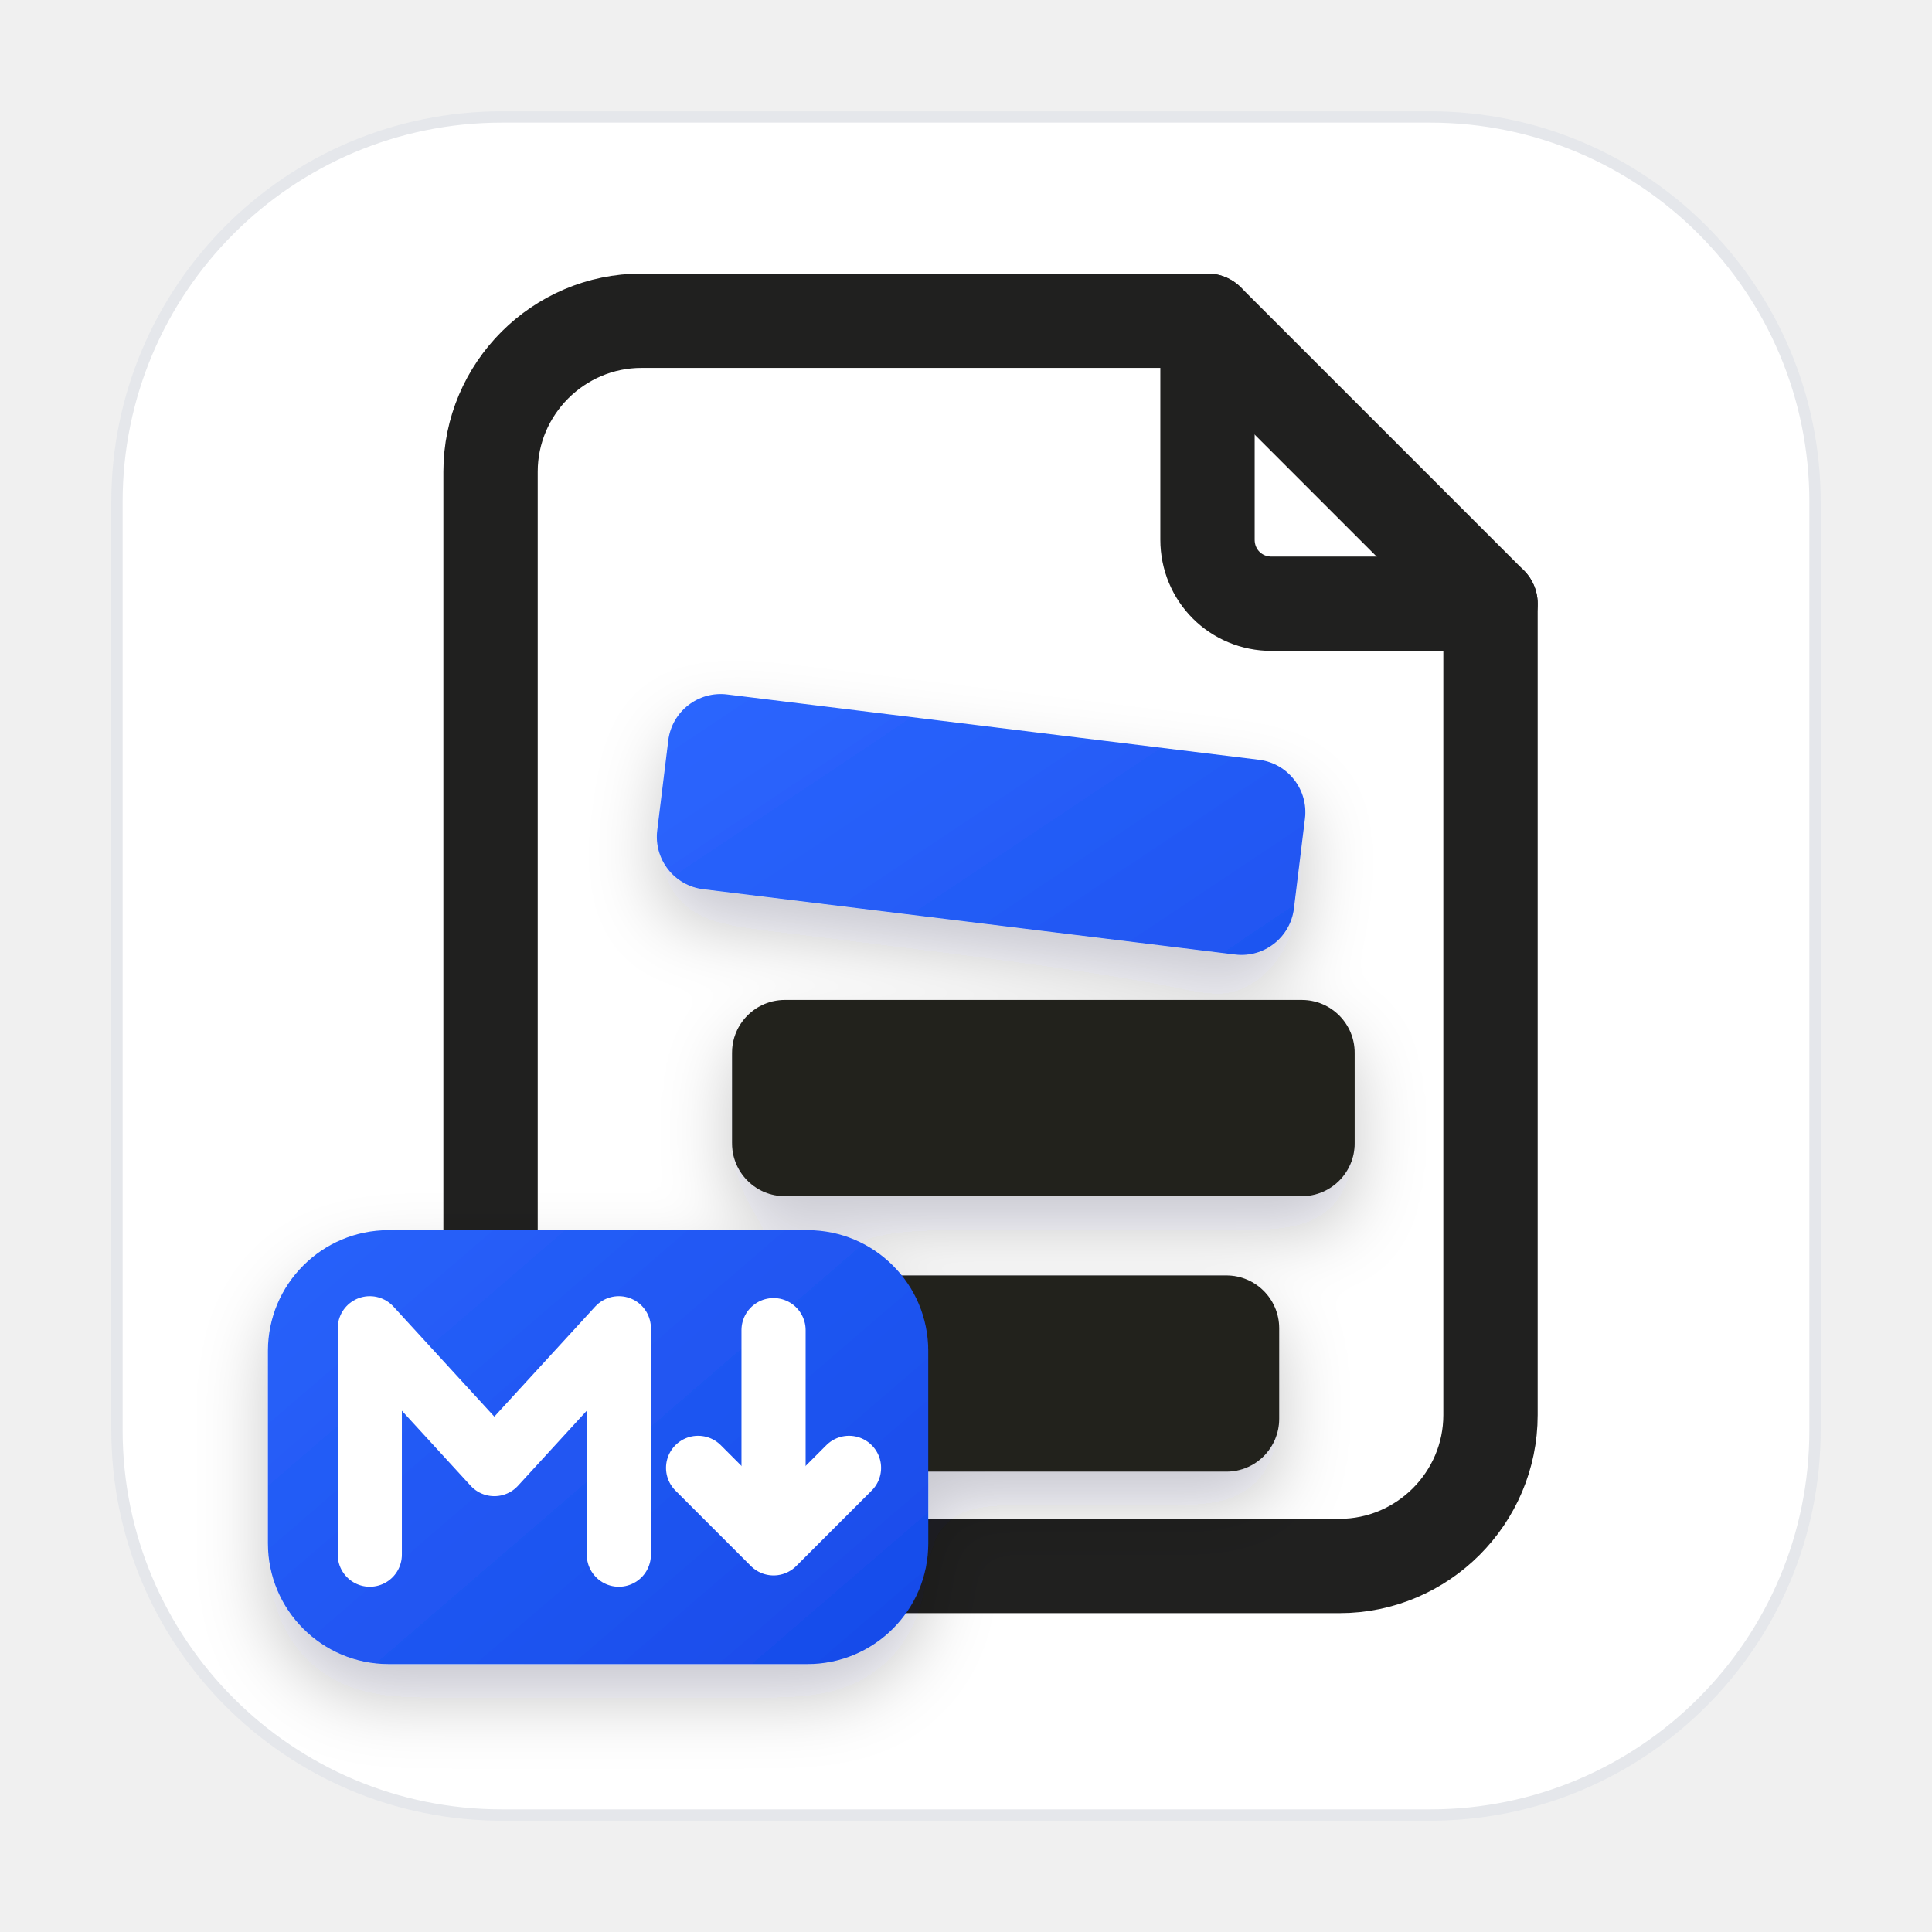
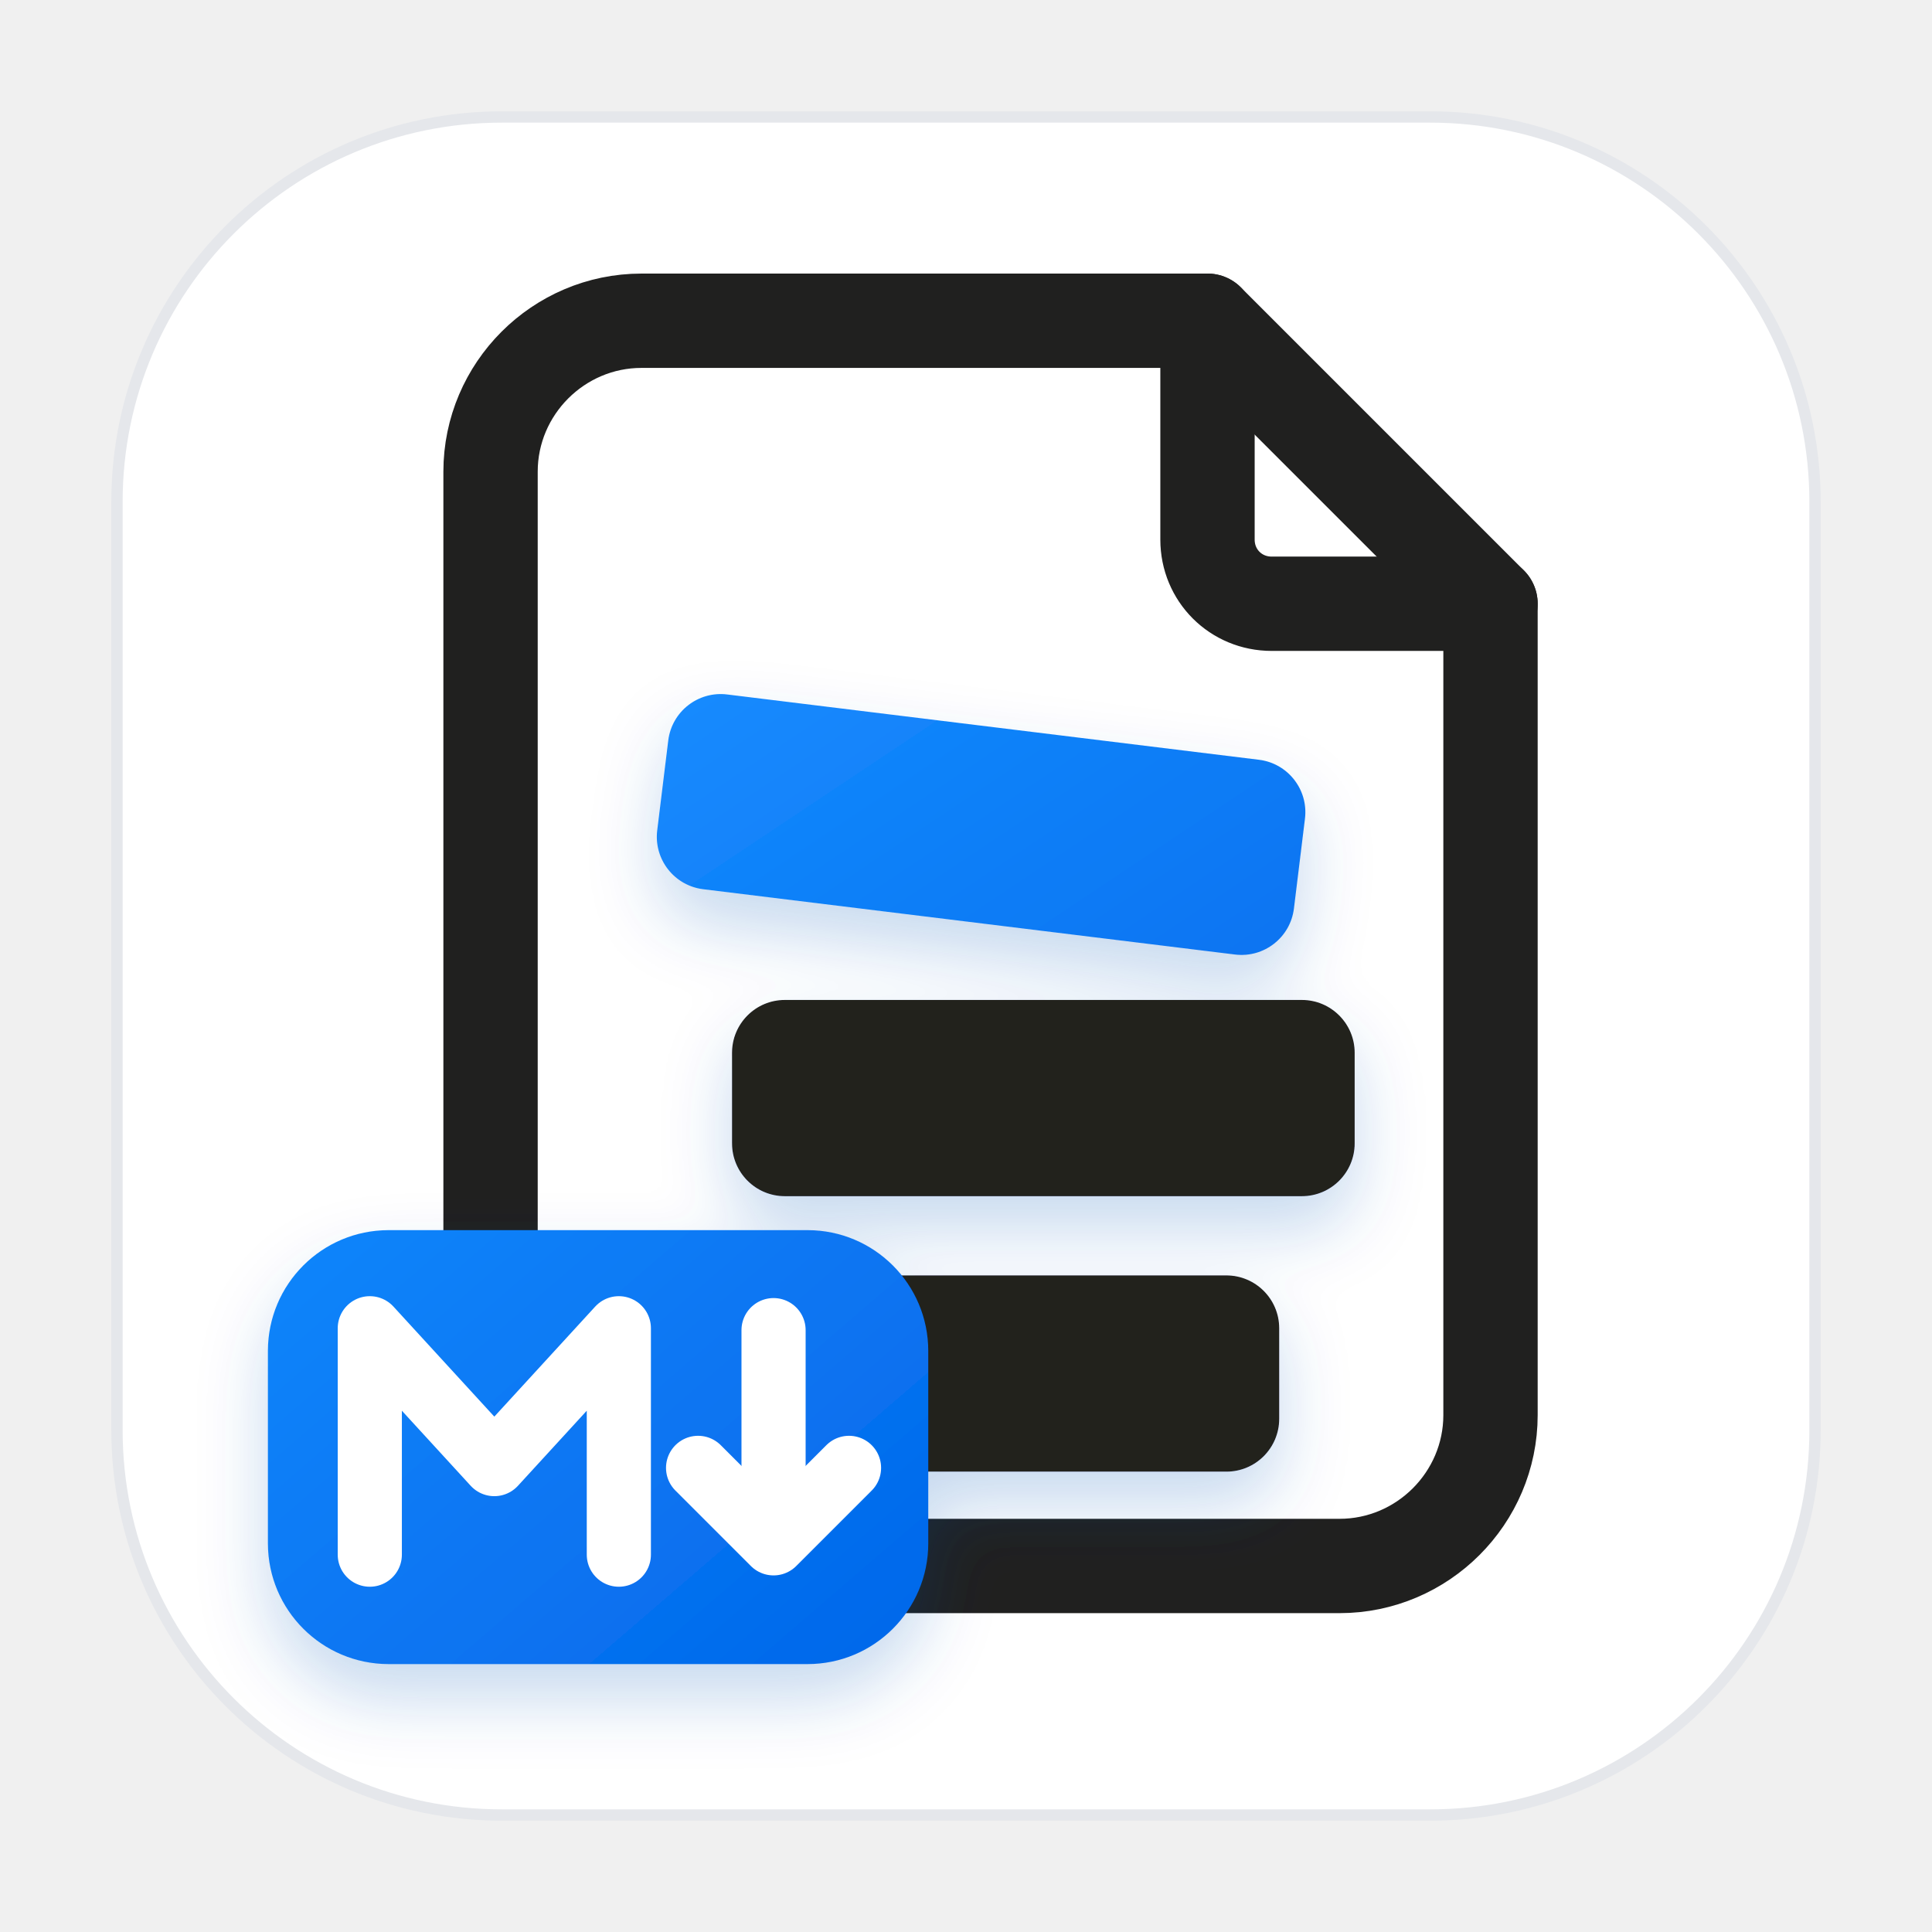
<svg xmlns="http://www.w3.org/2000/svg" viewBox="0 0 1024 1024" role="img" aria-labelledby="title desc">
  <defs>
-     <linearGradient id="royal" x1="350" y1="365" x2="690" y2="760" gradientUnits="userSpaceOnUse">
-       <stop stop-color="#2D67FF" />
-       <stop offset="1" stop-color="#1548E7" />
+     <linearGradient id="clear-azure" x1="350" y1="365" x2="690" y2="760" gradientUnits="userSpaceOnUse">
+       <stop stop-color="#168CFF" />
+       <stop offset="1" stop-color="#0064E8" />
    </linearGradient>
    <filter id="soft-shadow" x="-30%" y="-30%" width="170%" height="190%">
-       <feDropShadow dx="0" dy="18" stdDeviation="18" flood-color="#0F172A" flood-opacity=".22" />
+       <feDropShadow dx="0" dy="18" stdDeviation="18" flood-color="#0059B8" flood-opacity=".22" />
    </filter>
  </defs>
  <rect data-tile-background="#FFFFFF" x="60" y="60" width="904" height="904" rx="206" fill="#FFFFFF" />
  <rect x="62" y="62" width="900" height="900" rx="204" fill="none" stroke="#E5E7EB" stroke-width="6" />
  <g fill="none" stroke="#20201F" stroke-linecap="round" stroke-linejoin="round">
    <path d="M340 170h300l150 150v430c0 44-36 80-80 80H340c-44 0-80-36-80-80V250c0-44 36-80 80-80Z" stroke-width="50" />
    <path d="M640 170v116c0 19 15 34 34 34h116" stroke-width="50" />
  </g>
-   <g data-block-palette="royal-charcoal-charcoal" filter="url(#soft-shadow)">
-     <rect x="350" y="385" width="340" height="104" rx="28" fill="url(#royal)" transform="rotate(7 520 437)" />
+   <g data-block-palette="clear-azure-charcoal-charcoal" filter="url(#soft-shadow)">
+     <rect x="350" y="385" width="340" height="104" rx="28" fill="url(#clear-azure)" transform="rotate(7 520 437)" />
    <rect x="388" y="530" width="330" height="104" rx="28" fill="#20201F" />
    <rect x="348" y="676" width="330" height="104" rx="28" fill="#20201F" />
-     <rect x="142" y="652" width="350" height="230" rx="64" fill="url(#royal)" />
+     <rect x="142" y="652" width="350" height="230" rx="64" fill="url(#clear-azure)" />
  </g>
  <g fill="none" stroke="#FFFFFF" stroke-linecap="round" stroke-linejoin="round" stroke-width="34">
    <path d="M196 824V704l66 72 66-72v120" />
    <path d="M410 705v108" />
    <path d="m370 778 40 40 40-40" />
  </g>
</svg>
